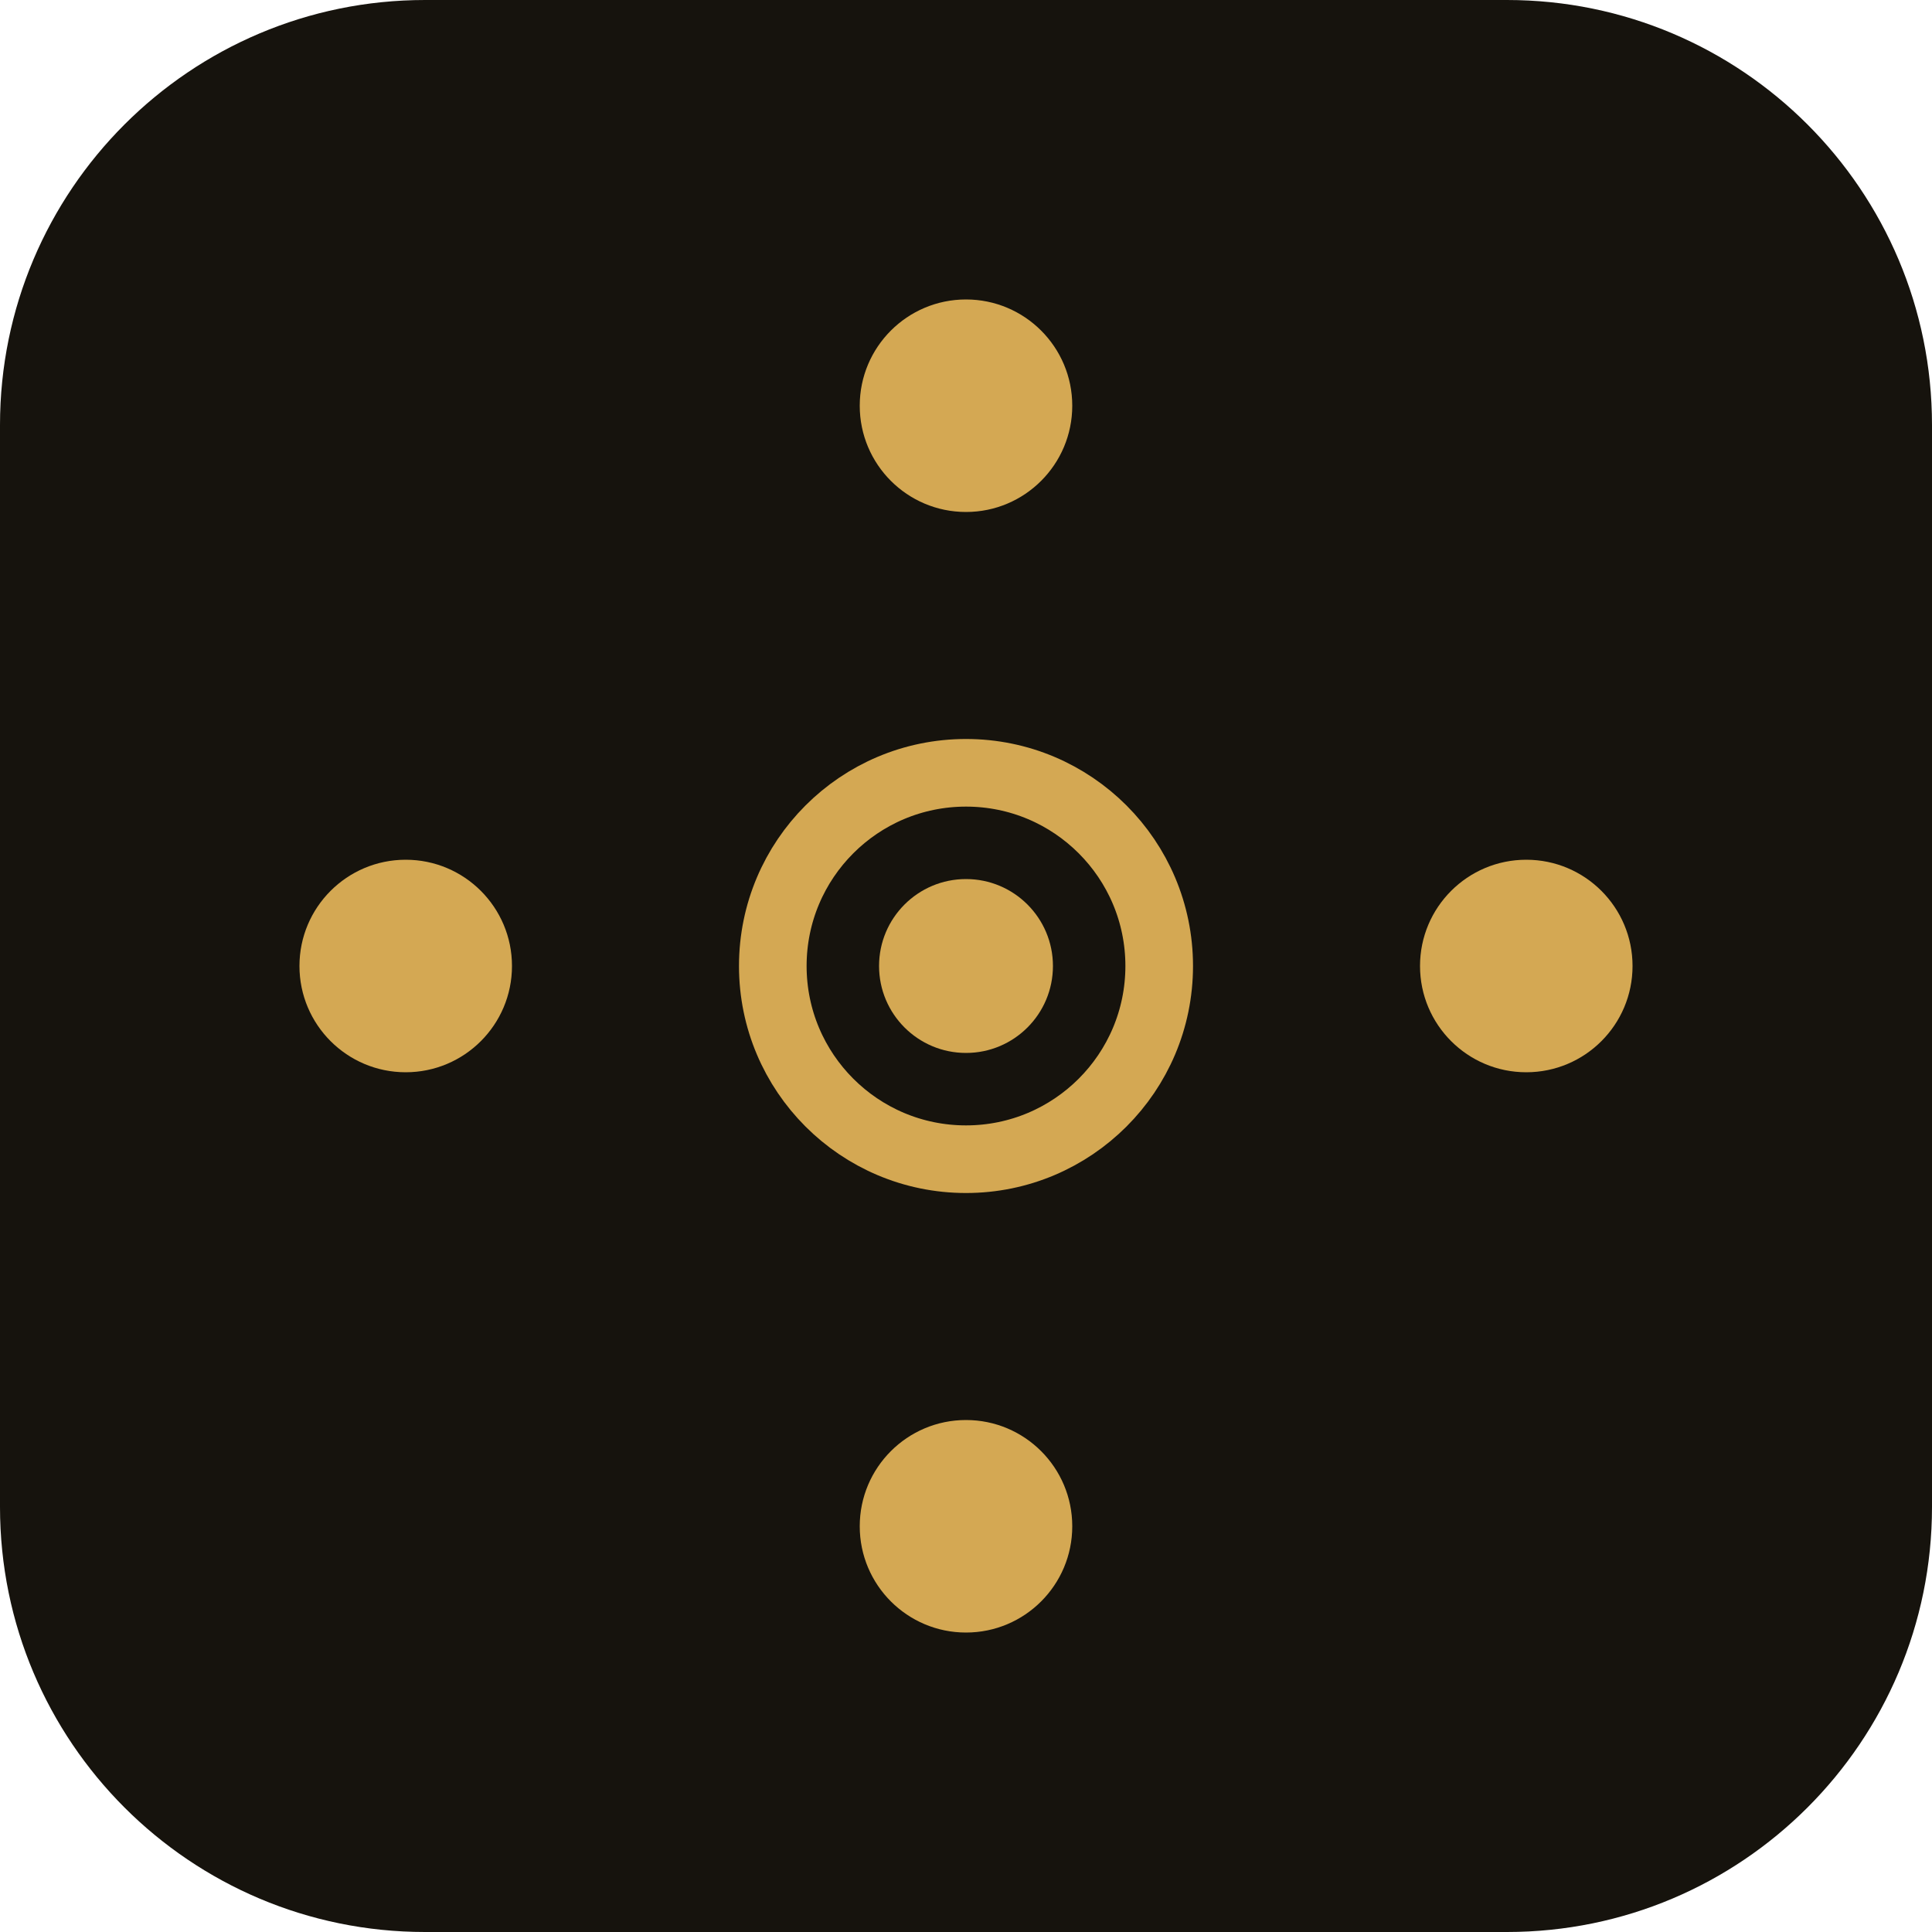
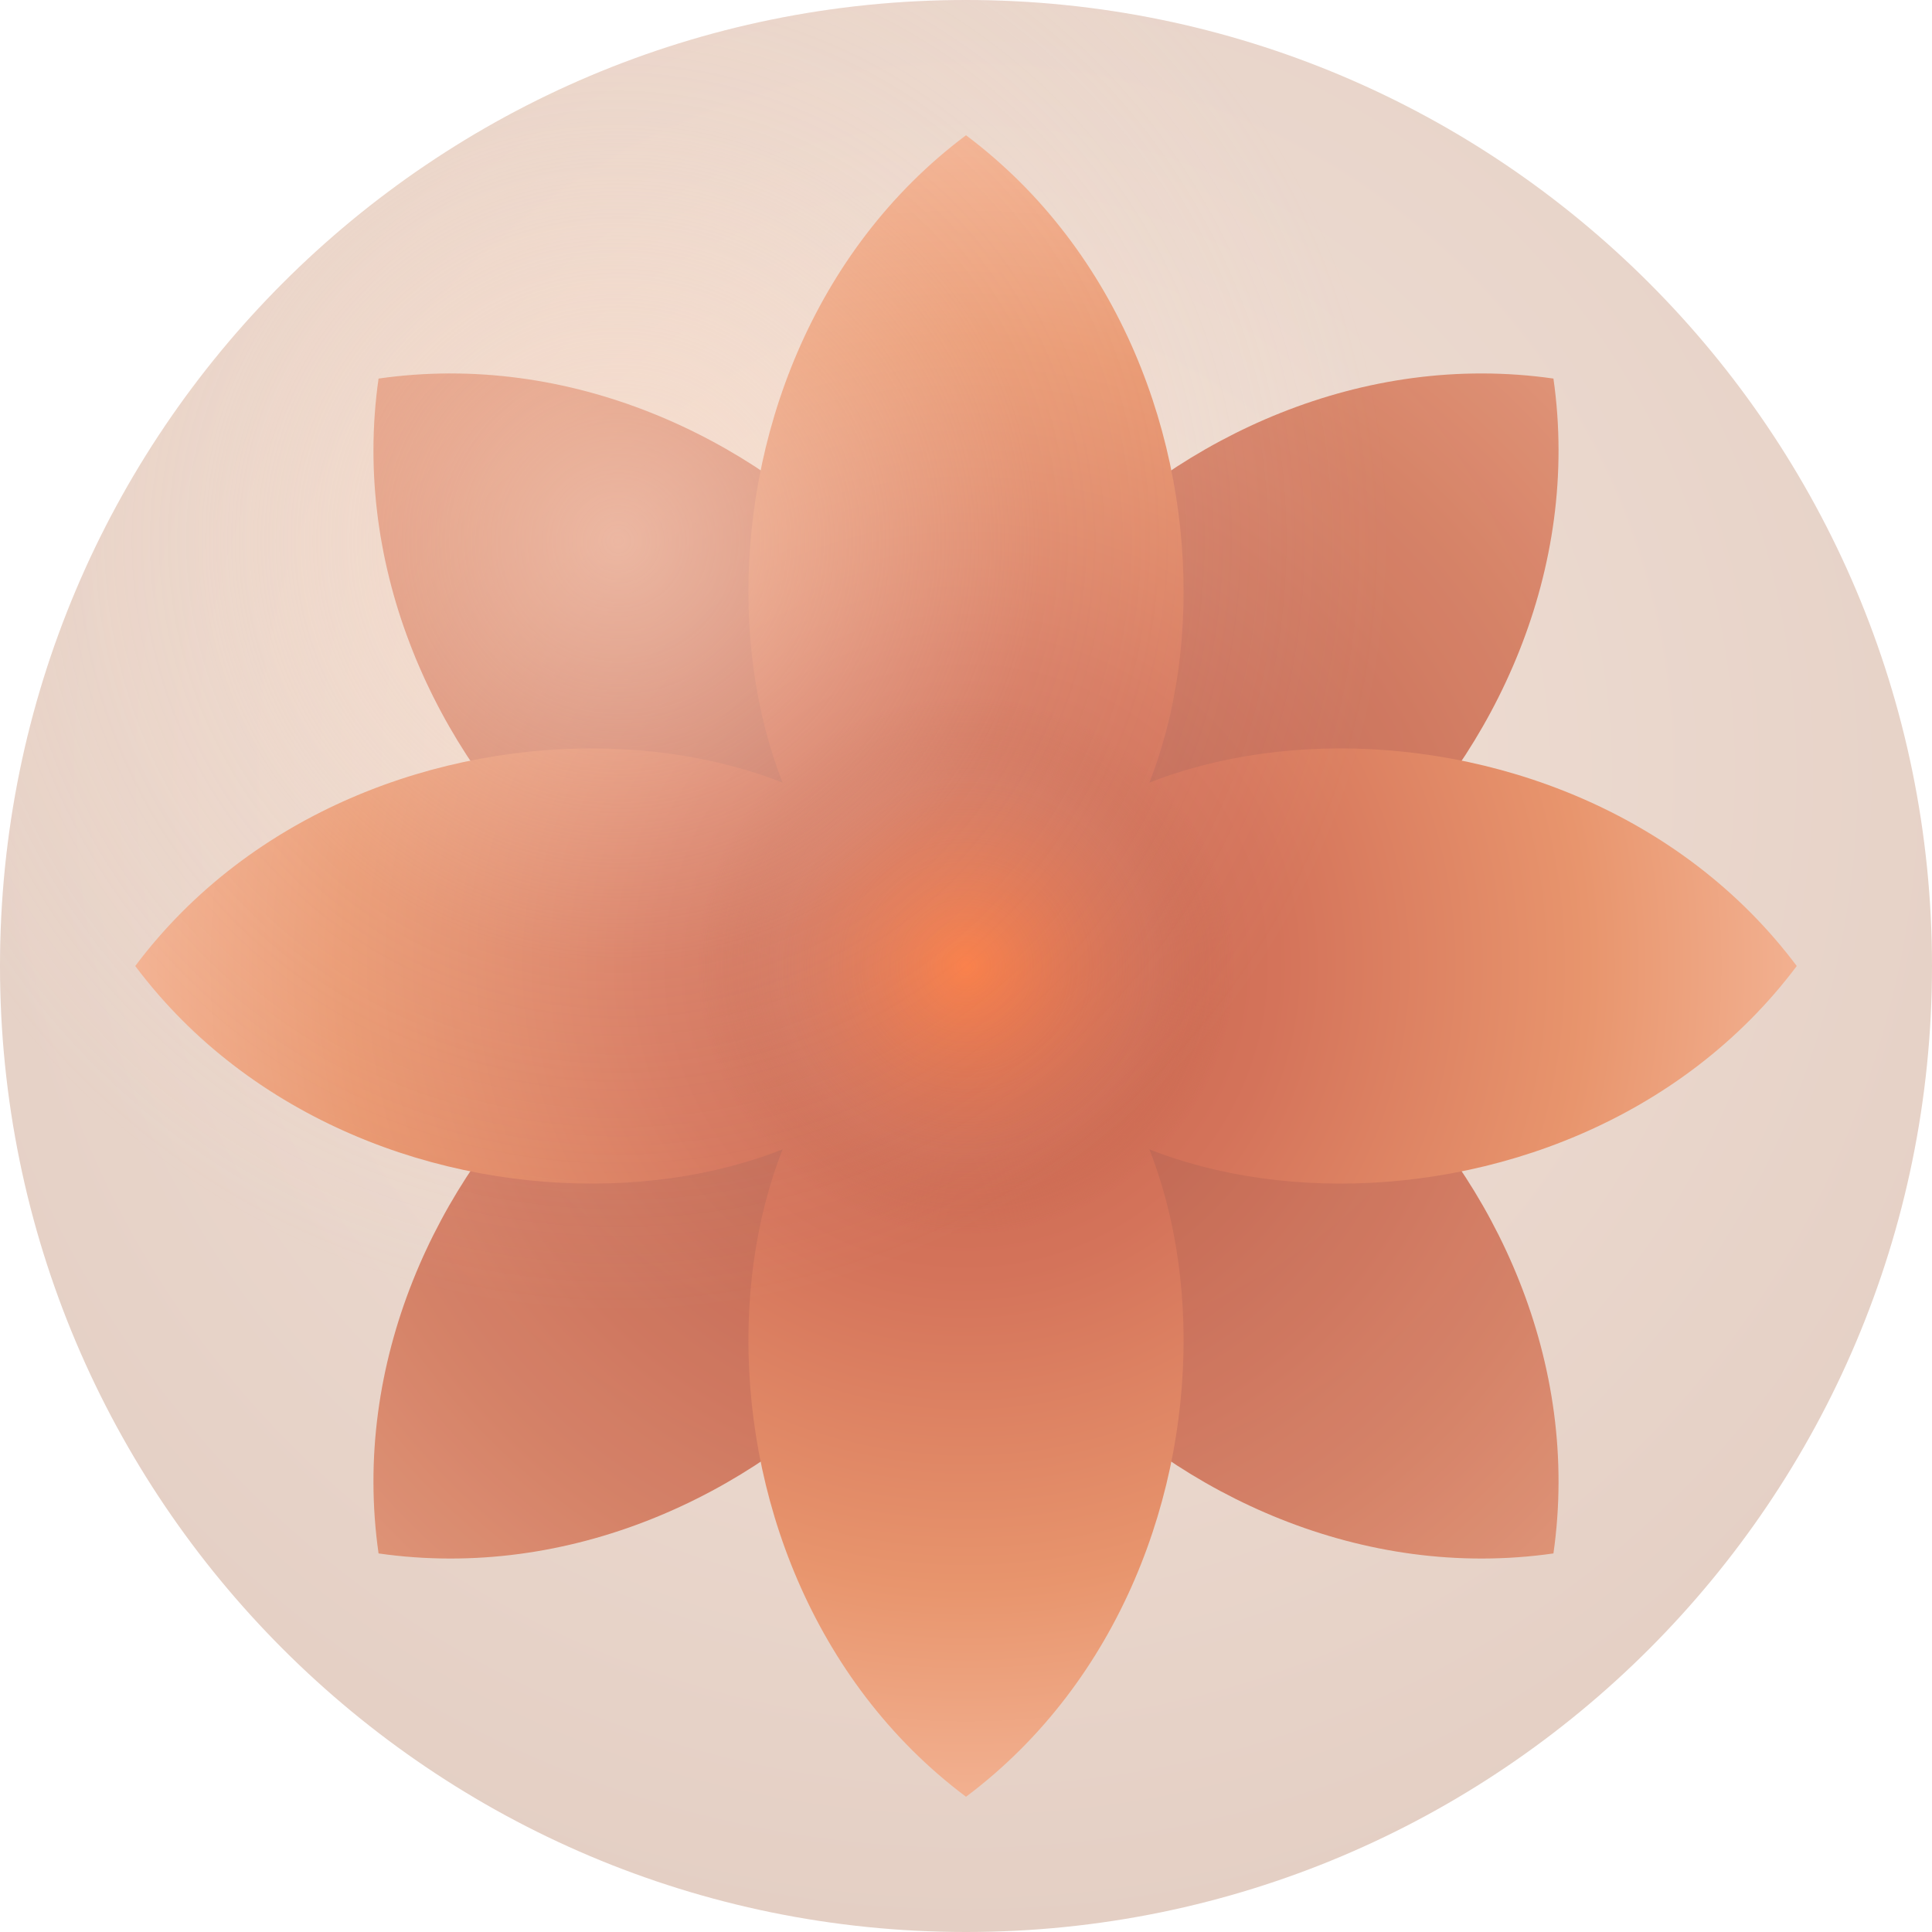
<svg xmlns="http://www.w3.org/2000/svg" viewBox="0 0 100 100">
-   <rect width="100" height="100" rx="22" fill="#16130d" />
-   <circle cx="50" cy="50" r="10" fill="none" stroke="#D4A853" stroke-width="3.5" />
-   <circle cx="50" cy="50" r="4.5" fill="#D4A853" />
-   <circle cx="50" cy="21" r="5.5" fill="#D4A853" />
-   <circle cx="50" cy="79" r="5.5" fill="#D4A853" />
-   <circle cx="21" cy="50" r="5.5" fill="#D4A853" />
-   <circle cx="79" cy="50" r="5.5" fill="#D4A853" />
+   <defs>
+     <radialGradient id="bg" cx="50%" cy="40%" r="60%">
+       <stop offset="0%" stop-color="#F2E2D8" />
+       <stop offset="100%" stop-color="#E4CFC4" />
+     </radialGradient>
+     <radialGradient id="pb" cx="50" cy="50" r="46" gradientUnits="userSpaceOnUse">
+       <stop offset="0%" stop-color="#AA4A38" />
+       <stop offset="40%" stop-color="#C4614A" />
+       <stop offset="75%" stop-color="#D4795C" />
+       <stop offset="100%" stop-color="#E09070" />
+     </radialGradient>
+     <radialGradient id="pf" cx="50" cy="50" r="46" gradientUnits="userSpaceOnUse">
+       <stop offset="0%" stop-color="#C4614A" />
+       <stop offset="35%" stop-color="#D4735A" />
+       <stop offset="70%" stop-color="#E8956D" />
+       <stop offset="100%" stop-color="#F5B89A" />
+     </radialGradient>
+     <radialGradient id="cg" cx="50%" cy="50%" r="50%">
+       <stop offset="0%" stop-color="#FF7A3D" stop-opacity="0.9" />
+       <stop offset="70%" stop-color="#D4735A" stop-opacity="0.4" />
+       <stop offset="100%" stop-color="#C4614A" stop-opacity="0" />
+     </radialGradient>
+     <radialGradient id="hl" cx="32" cy="28" r="40" gradientUnits="userSpaceOnUse">
+       <stop offset="0%" stop-color="#FDDECB" stop-opacity="0.60" />
+       <stop offset="55%" stop-color="#FDDECB" stop-opacity="0.15" />
+       <stop offset="100%" stop-color="#FDDECB" stop-opacity="0" />
+     </radialGradient>
+   </defs>
+   <circle cx="50" cy="50" r="50" fill="url(#bg)" />
+   <g fill="url(#pb)" opacity="0.88">
+     <path d="M50,50 C36,46 34,19 50,7 C66,19 64,46 50,50" transform="rotate(45,50,50)" />
+     <path d="M50,50 C36,46 34,19 50,7 C66,19 64,46 50,50" transform="rotate(135,50,50)" />
+     <path d="M50,50 C36,46 34,19 50,7 C66,19 64,46 50,50" transform="rotate(225,50,50)" />
+     <path d="M50,50 C36,46 34,19 50,7 C66,19 64,46 50,50" transform="rotate(315,50,50)" />
+   </g>
+   <g fill="url(#pf)">
+     <path d="M50,50 C36,46 34,19 50,7 C66,19 64,46 50,50" />
+     <path d="M50,50 C36,46 34,19 50,7 C66,19 64,46 50,50" transform="rotate(90,50,50)" />
+     <path d="M50,50 C36,46 34,19 50,7 C66,19 64,46 50,50" transform="rotate(180,50,50)" />
+     <path d="M50,50 C36,46 34,19 50,7 C66,19 64,46 50,50" transform="rotate(270,50,50)" />
+   </g>
+   <circle cx="50" cy="50" r="14" fill="url(#cg)" />
+   <circle cx="50" cy="50" r="50" fill="url(#hl)" />
</svg>
